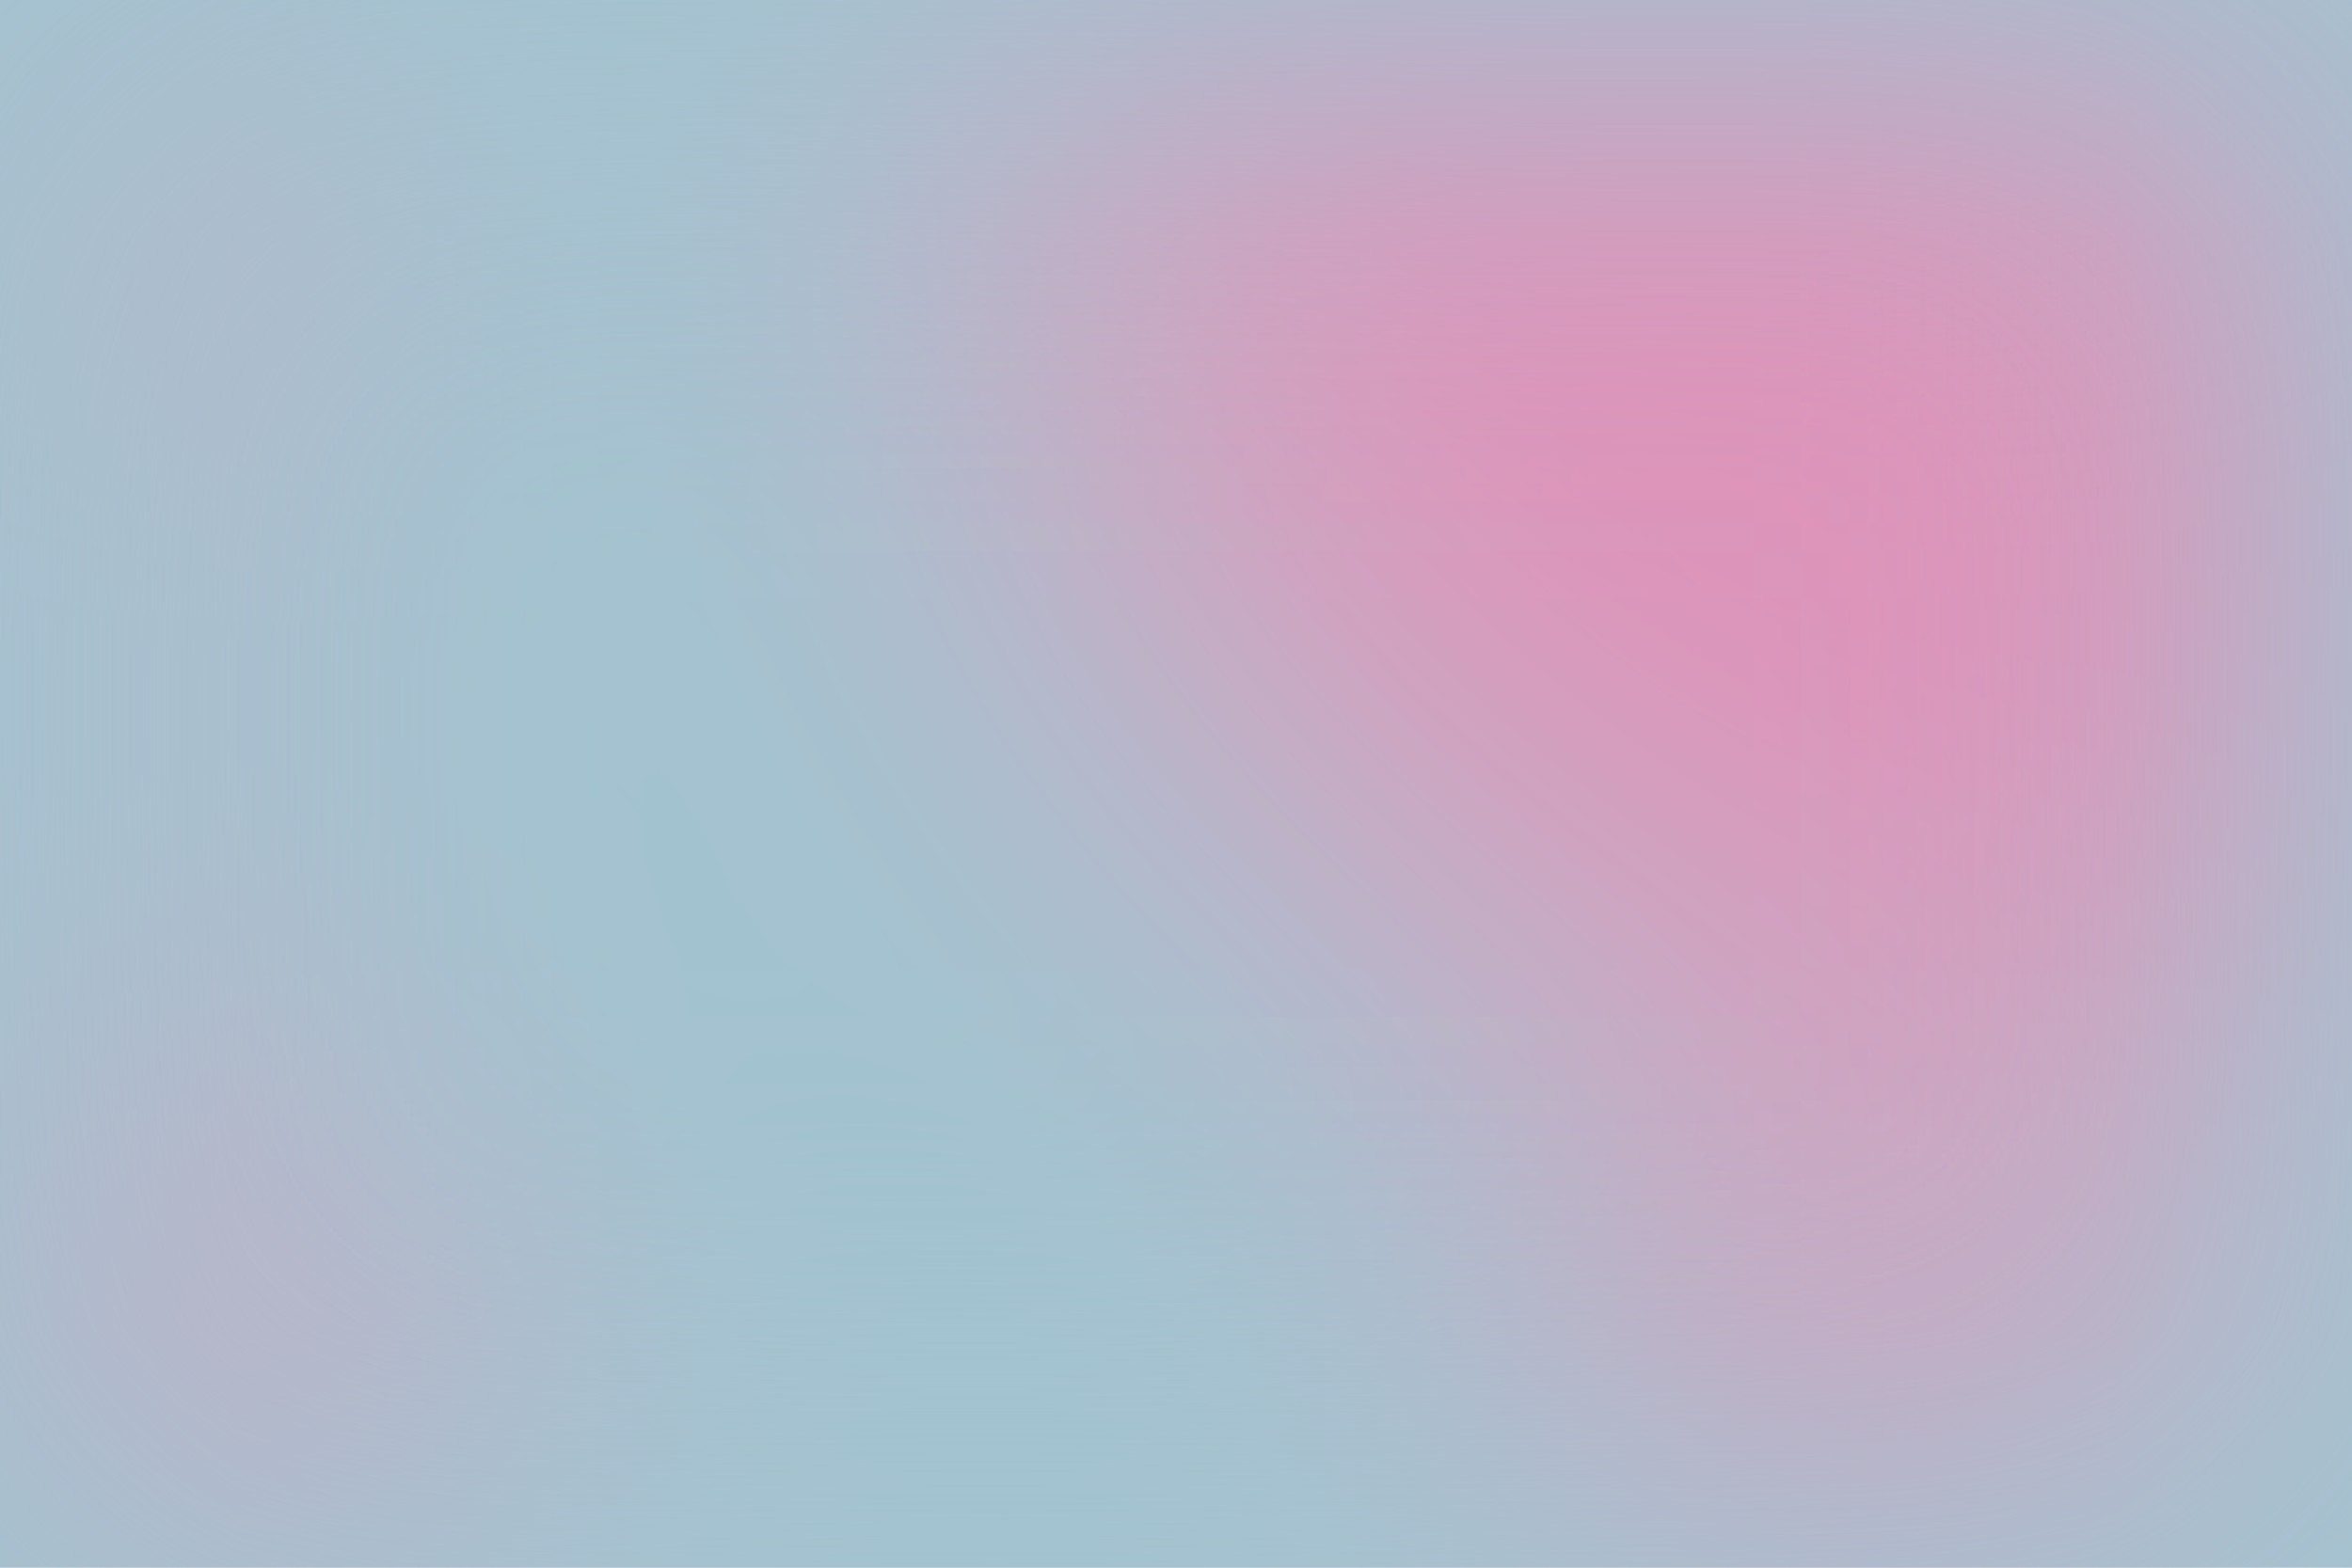
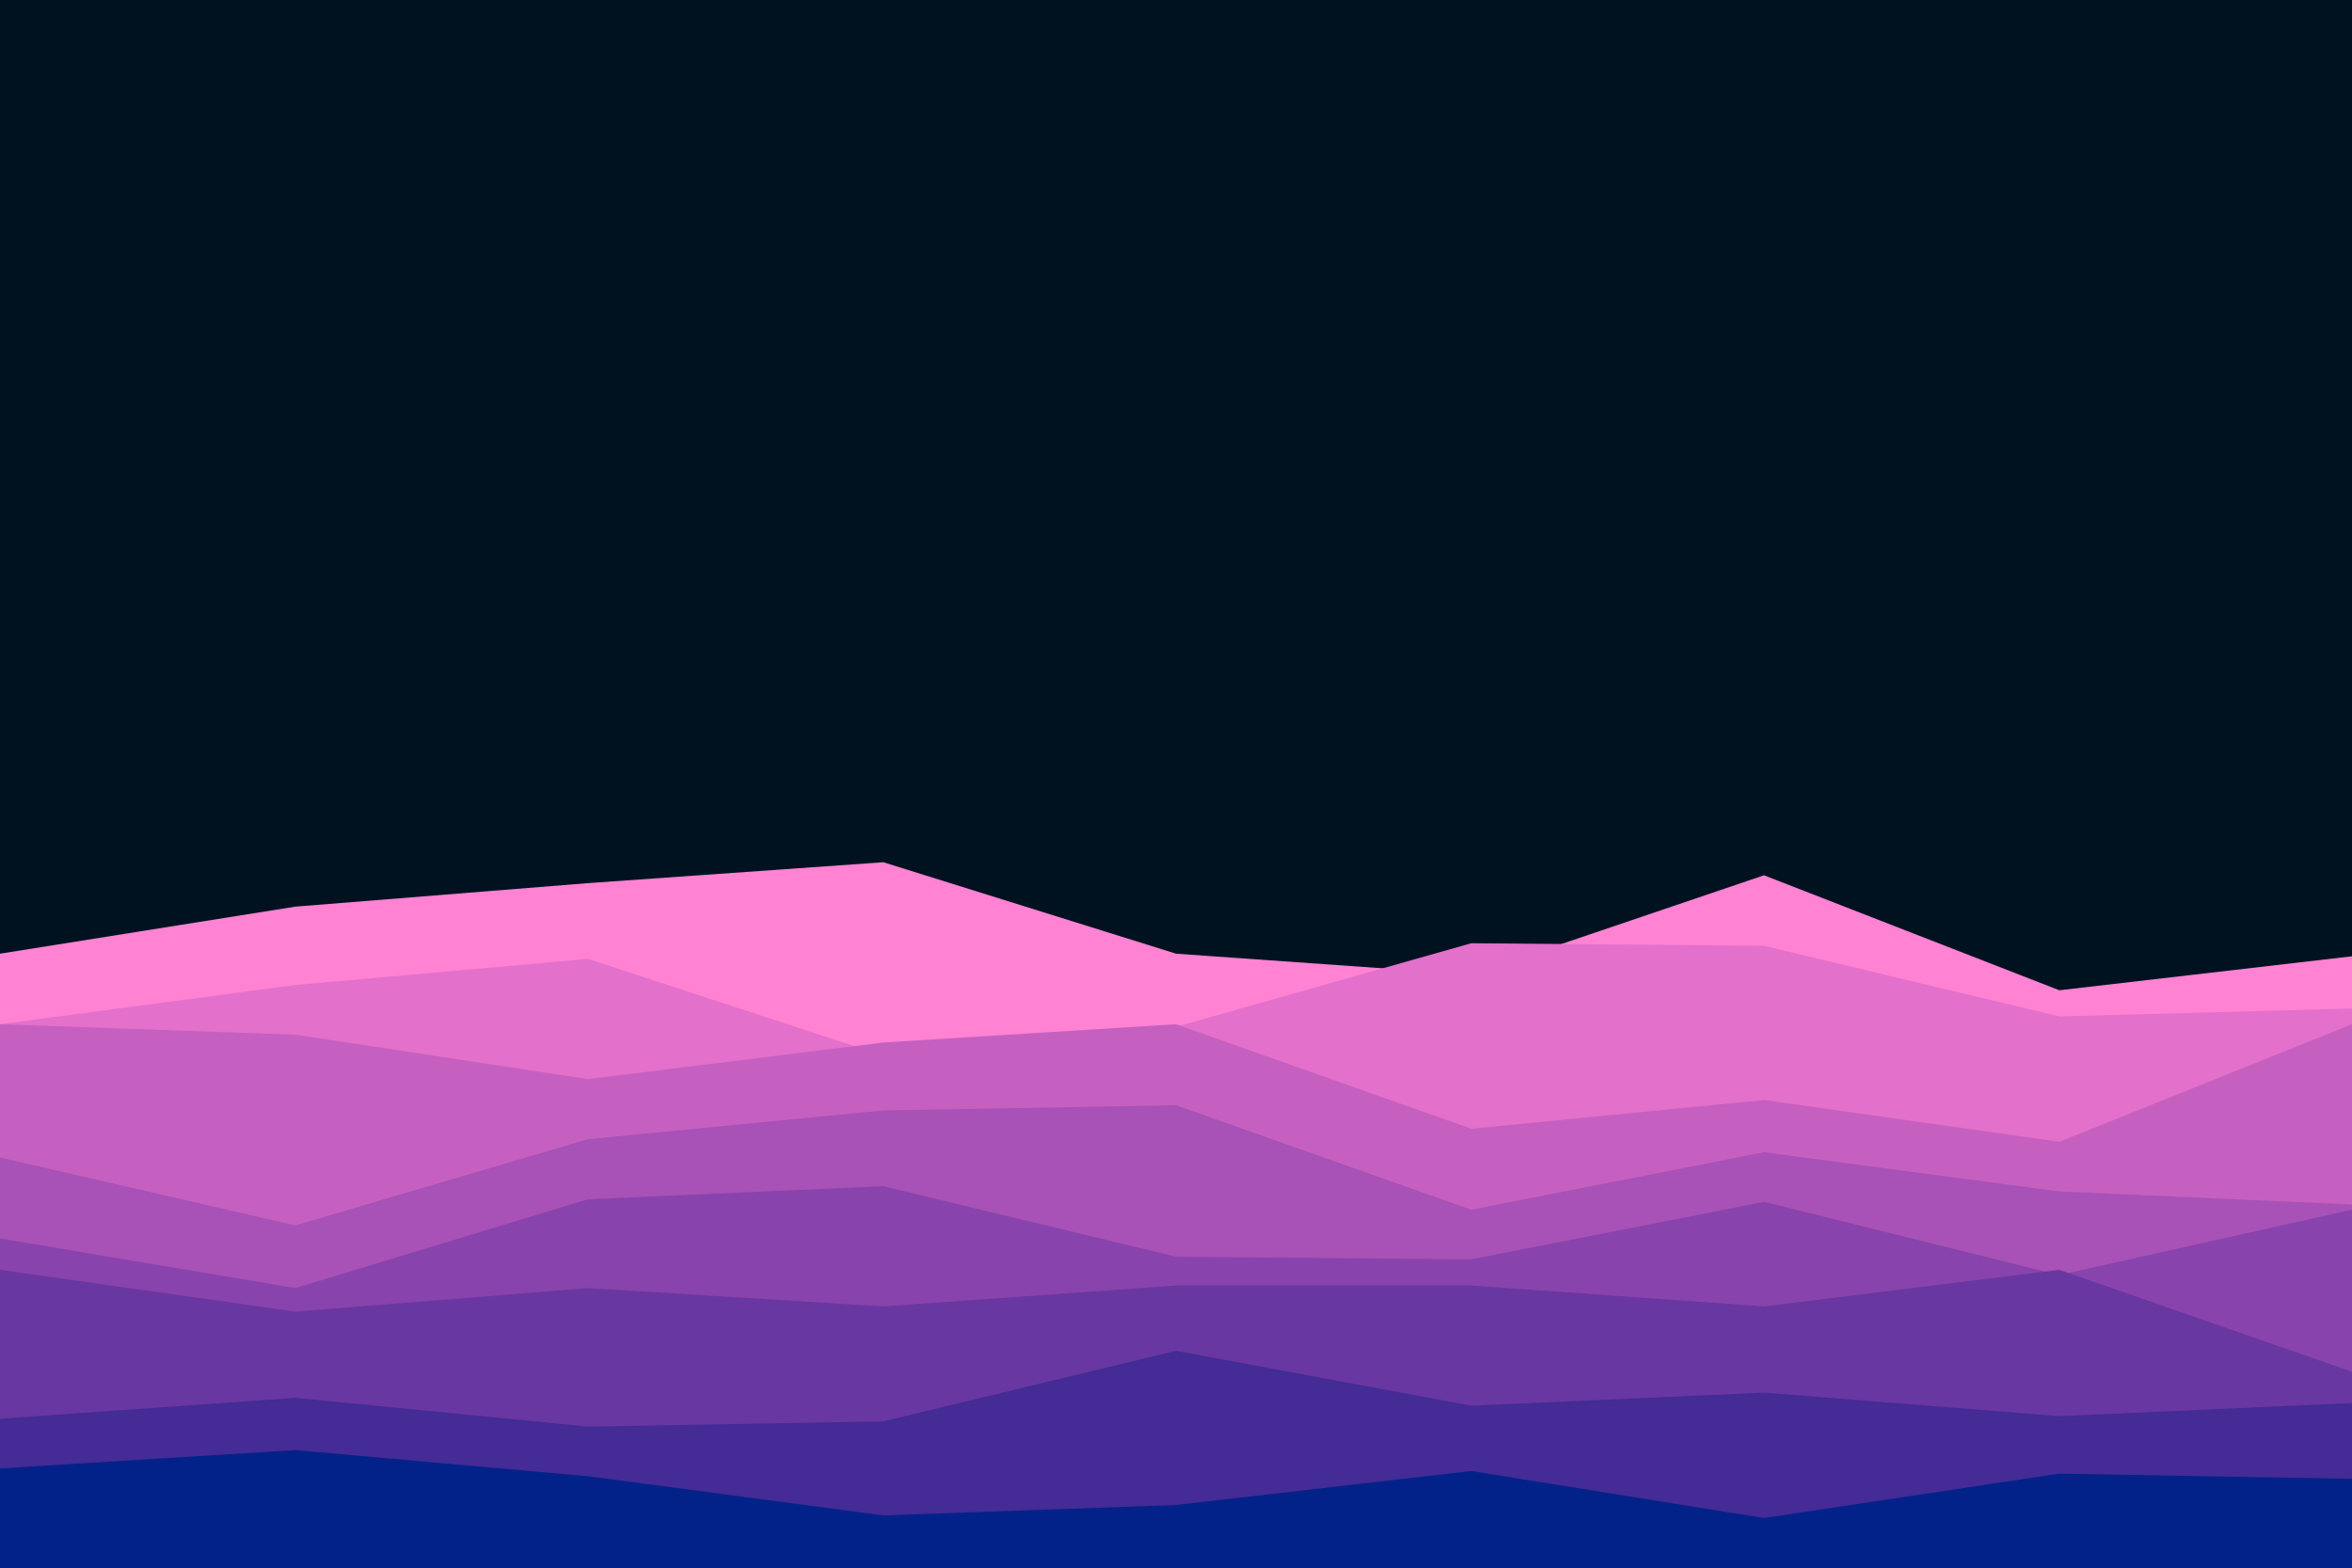
<svg xmlns="http://www.w3.org/2000/svg" id="visual" viewBox="0 0 900 600" width="900" height="600" version="1.1">
-   <defs>
-     <filter id="blur1" x="-10%" y="-10%" width="120%" height="120%">
-       <feFlood flood-opacity="0" result="BackgroundImageFix" />
-       <feBlend mode="normal" in="SourceGraphic" in2="BackgroundImageFix" result="shape" />
-       <feGaussianBlur stdDeviation="161" result="effect1_foregroundBlur" />
-     </filter>
-   </defs>
-   <rect width="900" height="600" fill="#a3c3d0" />
-   <g filter="url(#blur1)">
-     <circle cx="837" cy="549" fill="#df93b9" r="357" />
-     <circle cx="887" cy="355" fill="#a3c3d0" r="357" />
-     <circle cx="136" cy="366" fill="#df93b9" r="357" />
-     <circle cx="448" cy="579" fill="#df93b9" r="357" />
-     <circle cx="380" cy="269" fill="#a3c3d0" r="357" />
-     <circle cx="745" cy="48" fill="#df93b9" r="357" />
-   </g>
+   <rect x="0" y="0" width="900" height="600" fill="#001220" />
+   <path d="M0 365L113 347L225 338L338 330L450 365L563 373L675 335L788 379L900 366L900 601L788 601L675 601L563 601L450 601L338 601L225 601L113 601L0 601Z" fill="#ff82d3" />
+   <path d="M0 392L113 377L225 367L338 404L450 393L563 361L675 362L788 389L900 386L900 601L788 601L675 601L563 601L450 601L338 601L225 601L113 601L0 601Z" fill="#e370ca" />
+   <path d="M0 392L113 396L225 413L338 399L450 392L563 432L675 421L788 437L900 392L900 601L788 601L675 601L563 601L450 601L338 601L225 601L113 601L0 601Z" fill="#c660c0" />
+   <path d="M0 443L113 469L225 436L338 425L450 423L563 463L675 441L788 456L900 461L900 601L788 601L675 601L563 601L450 601L338 601L225 601L113 601L0 601Z" fill="#a851b6" />
+   <path d="M0 474L113 493L225 459L338 454L450 481L563 482L675 460L788 488L900 463L900 601L788 601L675 601L563 601L450 601L338 601L225 601L113 601L0 601Z" fill="#8943ac" />
+   <path d="M0 486L113 502L225 493L338 500L450 492L563 492L675 500L788 486L900 525L900 601L788 601L675 601L563 601L450 601L338 601L225 601L113 601L0 601Z" fill="#6937a1" />
+   <path d="M0 543L113 535L225 546L338 544L450 517L563 538L675 533L788 542L900 537L900 601L788 601L675 601L563 601L450 601L338 601L225 601L113 601L0 601Z" fill="#442b95" />
+   <path d="M0 562L113 555L225 565L338 580L450 576L563 563L675 581L788 564L900 566L900 601L788 601L675 601L563 601L450 601L338 601L225 601L113 601L0 601Z" fill="#022289" />
</svg>
